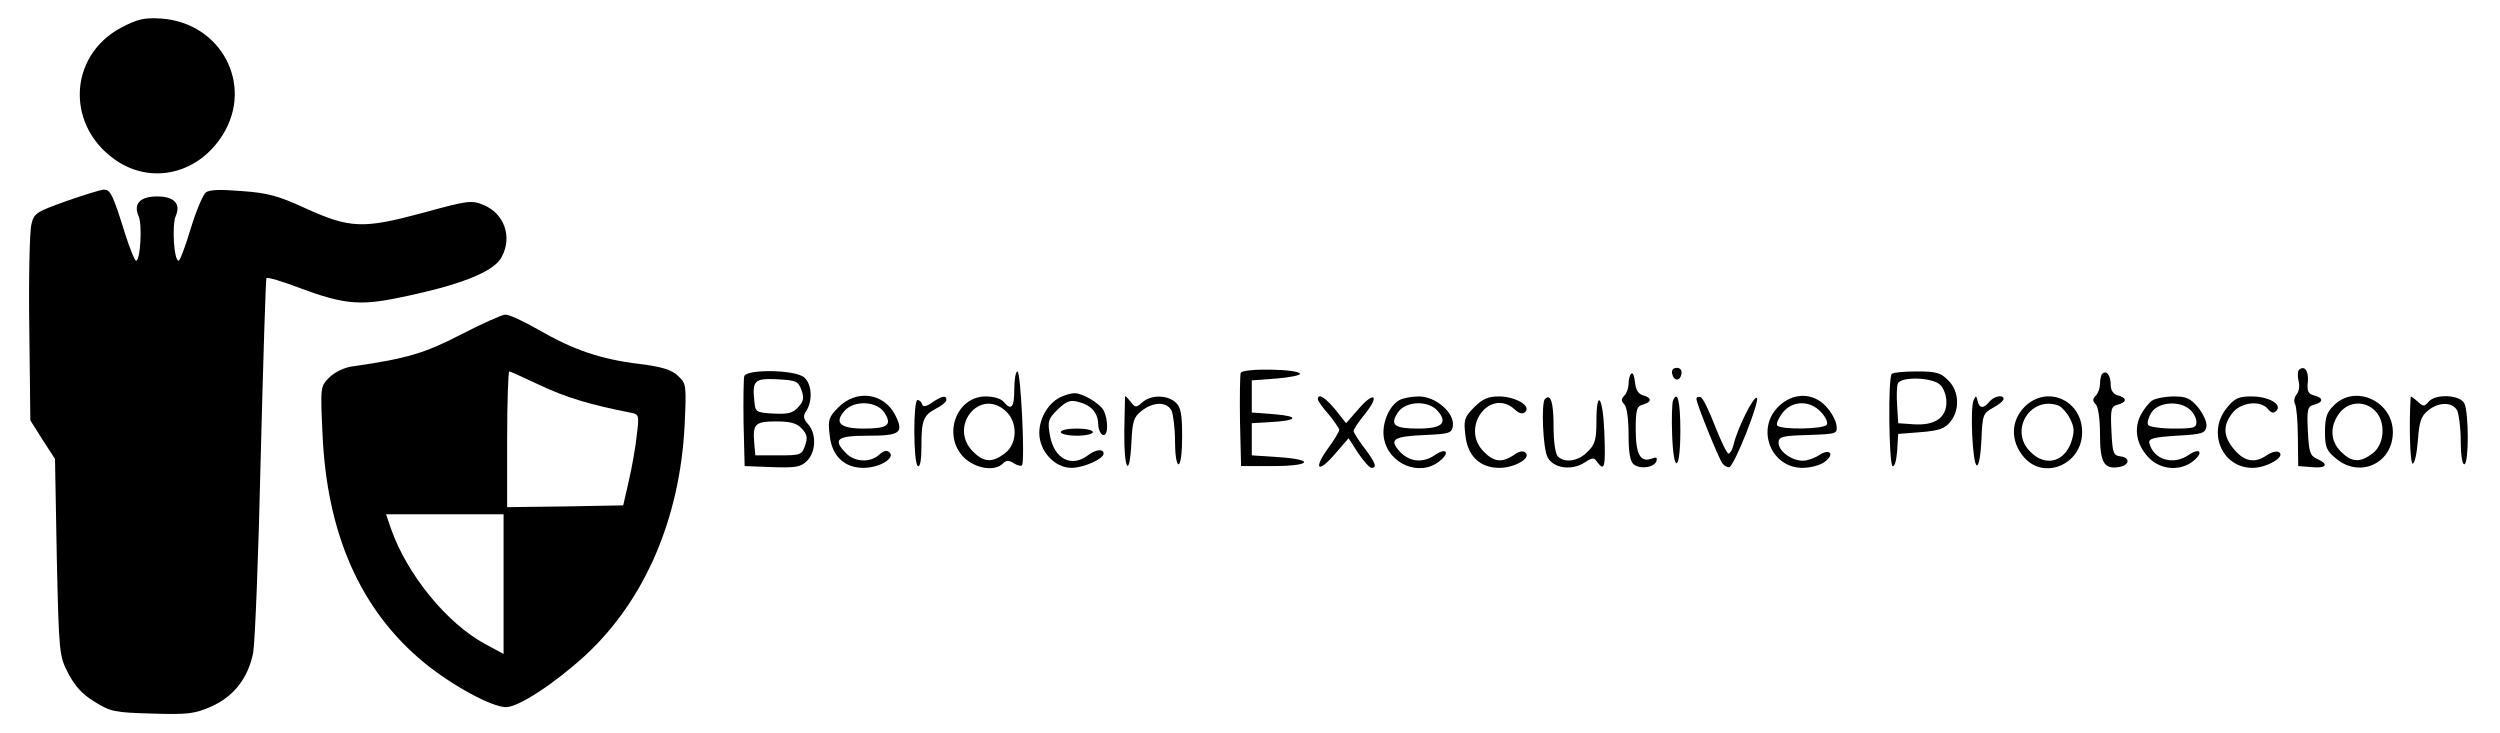
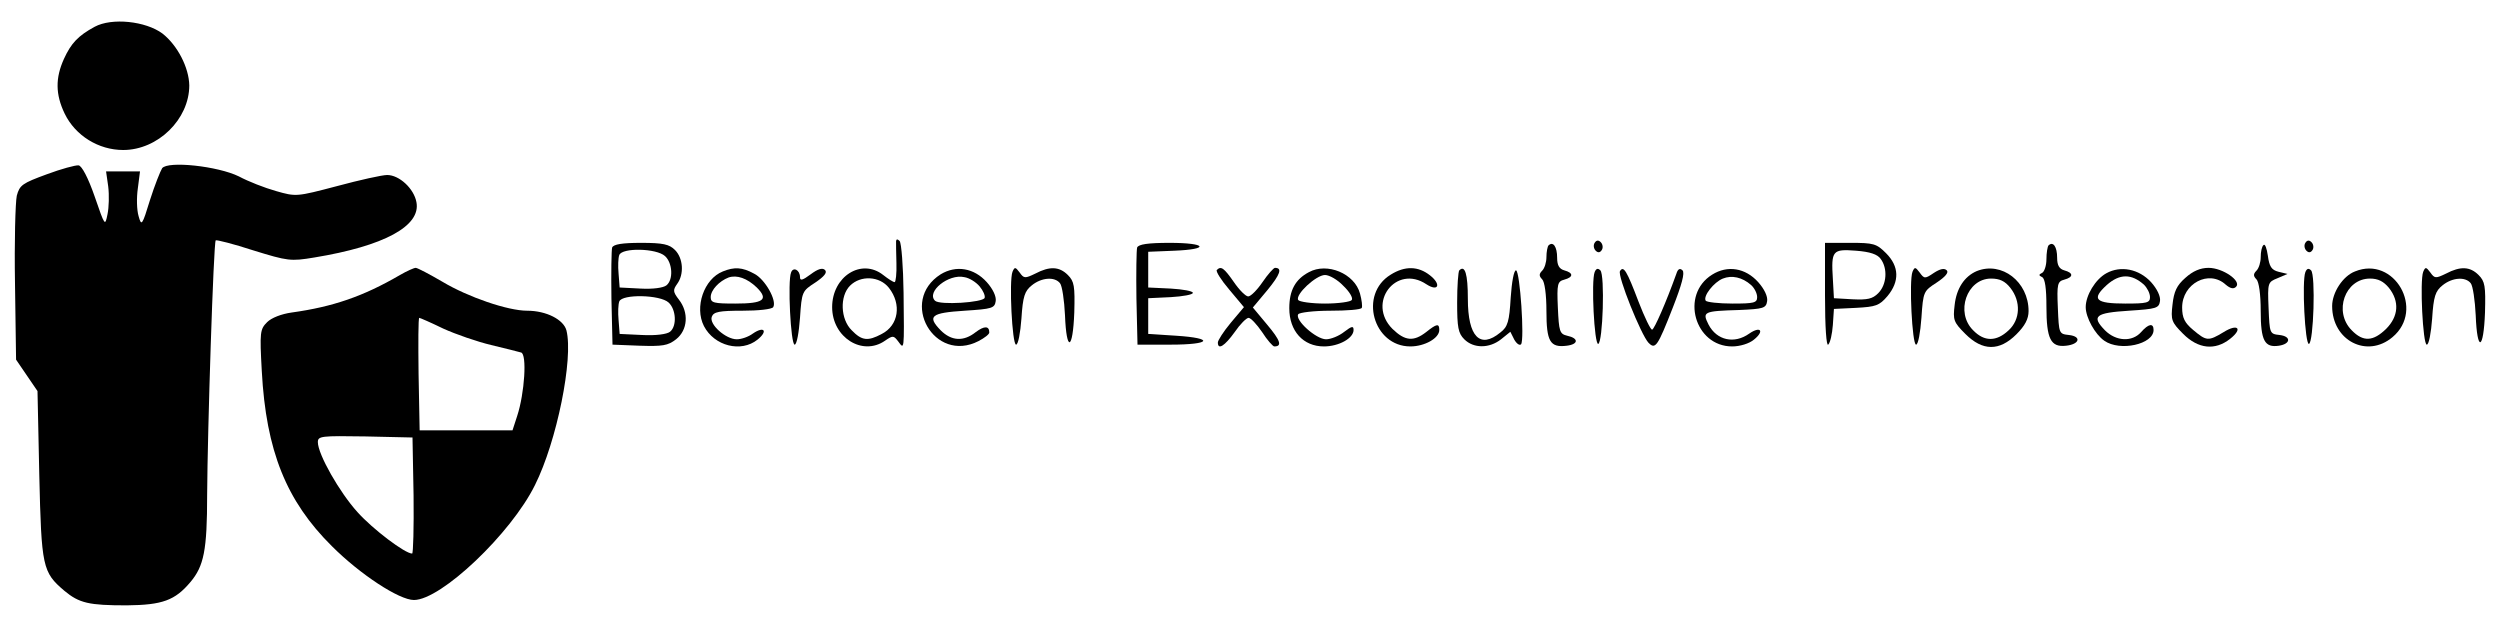
- <svg xmlns="http://www.w3.org/2000/svg" version="1.0" width="700pt" height="205pt" viewBox="0 0 700 205" preserveAspectRatio="xMidYMid meet">
-   <g transform="translate(0,205) scale(0.1,-0.1)" fill="#000000" stroke="none">
-     <path d="M340 1973 c-153 -81 -156 -285 -6 -378 100 -61 224 -28 290 78 87 140 -5 313 -172 325 -48 3 -66 -1 -112 -25z" />
-     <path d="M186 1487 c-84 -30 -91 -34 -98 -65 -5 -18 -8 -149 -6 -291 l3 -258 34 -54 35 -54 5 -275 c6 -271 7 -277 32 -325 18 -35 39 -59 74 -80 45 -28 56 -30 160 -33 99 -3 119 -1 165 19 64 28 105 80 119 152 5 29 15 275 21 547 7 272 14 498 16 501 2 4 45 -9 95 -28 118 -44 165 -49 269 -28 179 36 274 74 295 116 30 56 7 121 -51 145 -33 14 -43 13 -170 -22 -167 -45 -204 -44 -329 13 -74 34 -105 43 -178 48 -61 5 -91 4 -101 -4 -8 -7 -27 -52 -42 -101 -15 -50 -30 -90 -34 -90 -13 0 -19 100 -8 125 15 34 -4 55 -52 55 -48 0 -67 -21 -52 -55 11 -24 5 -125 -7 -125 -4 0 -17 33 -30 73 -34 110 -42 127 -60 126 -9 0 -56 -15 -105 -32z" />
-     <path d="M1290 1113 c-101 -52 -150 -67 -304 -89 -22 -3 -49 -16 -64 -31 -25 -25 -25 -26 -19 -157 12 -282 107 -495 284 -641 78 -64 190 -125 230 -125 35 0 137 67 223 146 166 154 264 383 277 644 5 112 5 116 -19 138 -18 17 -45 25 -108 33 -108 13 -186 40 -281 95 -42 24 -84 44 -95 43 -10 -1 -66 -26 -124 -56z m223 -142 c70 -33 137 -54 255 -77 21 -4 22 -8 15 -62 -3 -31 -13 -88 -22 -127 l-16 -70 -163 -3 -162 -2 0 190 c0 104 3 190 6 190 3 0 42 -18 87 -39z m-103 -557 l0 -195 -52 28 c-106 57 -218 194 -263 322 l-14 41 164 0 165 0 0 -196z" />
-     <path d="M3474 1006 c-2 -6 -3 -68 -2 -137 l3 -124 88 0 c108 0 121 18 17 25 l-75 5 0 45 0 45 50 3 c78 4 86 16 15 22 l-65 5 0 45 0 45 68 5 c37 3 67 9 67 13 0 14 -160 17 -166 3z" />
-     <path d="M4682 1004 c4 -21 22 -23 26 -1 2 10 -3 17 -13 17 -10 0 -15 -6 -13 -16z" />
-     <path d="M6437 1014 c-4 -4 -4 -18 -1 -31 4 -13 1 -30 -6 -38 -6 -8 -8 -20 -4 -26 4 -7 8 -49 8 -93 l1 -81 38 -3 c41 -4 49 8 15 23 -20 9 -23 19 -26 78 -3 62 -1 69 18 74 26 7 26 19 -1 26 -16 4 -20 12 -17 38 3 30 -10 48 -25 33z" />
-     <path d="M2084 997 c-2 -7 -3 -67 -2 -133 l3 -119 77 -3 c67 -2 80 0 98 18 25 25 26 76 3 102 -14 16 -15 23 -5 38 18 29 15 75 -6 93 -24 22 -160 24 -168 4z m160 -39 c8 -22 6 -32 -9 -48 -15 -17 -29 -20 -69 -18 -50 3 -51 4 -54 36 -6 57 1 63 65 60 52 -3 58 -5 67 -30z m1 -108 c15 -16 17 -26 9 -48 -9 -26 -13 -27 -74 -27 l-65 0 -3 33 c-5 55 2 62 61 62 41 0 58 -5 72 -20z" />
-     <path d="M2840 960 c0 -51 -8 -61 -30 -35 -7 9 -29 15 -50 15 -83 0 -122 -110 -61 -171 32 -31 86 -40 109 -17 10 10 17 10 32 0 10 -6 20 -8 22 -4 8 18 -4 262 -13 262 -5 0 -9 -22 -9 -50z m-23 -62 c33 -31 32 -90 -3 -117 -35 -27 -59 -26 -89 4 -71 70 19 182 92 113z" />
-     <path d="M4568 1004 c-5 -4 -8 -17 -8 -29 0 -11 -5 -26 -12 -33 -9 -9 -9 -15 0 -24 7 -7 12 -41 12 -84 0 -50 4 -75 14 -84 19 -15 58 -9 64 9 3 10 0 12 -13 7 -32 -12 -45 12 -45 81 0 56 3 66 20 70 25 7 26 19 1 26 -13 3 -21 15 -23 37 -2 17 -6 28 -10 24z" />
-     <path d="M5297 1003 c-11 -10 -8 -251 2 -258 6 -3 11 16 13 42 l3 48 63 5 c51 4 68 10 83 29 27 33 25 86 -6 116 -20 21 -33 25 -88 25 -35 0 -67 -3 -70 -7z m135 -30 c10 -9 18 -30 18 -49 0 -44 -33 -66 -92 -62 l-43 3 -3 49 c-2 27 -1 55 2 62 8 20 95 18 118 -3z" />
-     <path d="M5886 1003 c-3 -3 -6 -16 -6 -28 0 -11 -5 -26 -12 -33 -9 -9 -9 -15 0 -24 7 -7 12 -41 12 -84 0 -78 11 -98 51 -92 31 4 36 26 7 30 -21 3 -23 9 -26 71 -3 62 -1 69 18 74 26 7 26 19 0 26 -13 3 -20 14 -20 30 0 26 -12 42 -24 30z" />
-     <path d="M2974 940 c-36 -14 -64 -59 -64 -102 0 -51 43 -98 90 -98 34 0 90 25 90 40 0 14 -22 12 -44 -5 -46 -35 -94 -10 -106 55 -7 40 -6 46 21 73 24 23 35 28 57 22 37 -9 56 -30 57 -62 0 -14 6 -28 13 -31 15 -5 16 41 2 69 -11 20 -60 49 -82 48 -7 0 -23 -4 -34 -9z" />
-     <path d="M2348 910 c-28 -28 -30 -36 -25 -78 6 -59 41 -92 95 -92 44 0 89 27 73 43 -7 7 -16 6 -29 -6 -25 -23 -68 -21 -92 3 -40 40 -27 50 60 50 91 0 102 8 76 59 -32 61 -108 71 -158 21z m128 -15 c23 -35 10 -45 -57 -45 -67 0 -84 16 -54 50 27 30 90 27 111 -5z" />
-     <path d="M2610 923 c-17 -12 -25 -13 -28 -5 -2 7 -8 12 -13 12 -12 0 -12 -177 1 -185 6 -4 10 16 10 54 0 74 5 88 41 107 16 8 29 19 29 24 0 14 -12 12 -40 -7z" />
-     <path d="M3150 940 c0 -3 -1 -48 -2 -100 -1 -108 15 -131 20 -28 3 59 6 70 29 88 32 25 69 26 83 1 5 -11 10 -49 10 -85 0 -37 4 -66 10 -66 6 0 10 33 10 78 0 64 -4 82 -18 95 -24 22 -70 22 -94 0 -17 -15 -19 -15 -33 3 -8 10 -15 17 -15 14z" />
-     <path d="M3690 932 c0 -4 13 -23 30 -42 16 -19 29 -39 30 -43 0 -5 -14 -29 -32 -53 -42 -59 -27 -70 20 -15 l38 44 27 -42 c15 -22 32 -41 37 -41 17 0 11 15 -20 56 -16 21 -30 43 -30 47 0 5 14 26 32 48 42 52 26 65 -18 14 l-35 -40 -30 38 c-29 35 -49 47 -49 29z" />
-     <path d="M3917 929 c-29 -17 -49 -68 -42 -106 13 -73 101 -109 156 -64 30 24 19 39 -13 17 -33 -23 -71 -20 -98 9 -32 35 -19 43 70 47 69 3 75 5 78 26 5 36 -48 82 -95 82 -21 0 -46 -5 -56 -11z m108 -29 c30 -34 13 -50 -54 -50 -67 0 -80 10 -57 45 21 32 84 35 111 5z" />
-     <path d="M4128 910 c-28 -28 -30 -36 -25 -78 6 -59 41 -92 95 -92 43 0 89 27 74 42 -7 7 -18 5 -33 -6 -33 -22 -56 -20 -84 9 -68 67 17 182 87 118 13 -12 22 -13 29 -6 17 17 -29 43 -74 43 -30 0 -46 -7 -69 -30z" />
-     <path d="M4326 933 c-11 -11 -6 -137 7 -163 16 -31 67 -39 104 -15 23 15 26 15 37 -1 19 -25 22 -9 18 89 -4 98 -22 120 -22 27 0 -51 -4 -65 -25 -85 -26 -27 -64 -32 -83 -13 -7 7 -12 41 -12 84 0 67 -8 93 -24 77z" />
-     <path d="M4684 927 c-2 -7 -4 -50 -2 -95 4 -112 23 -102 23 11 0 83 -8 117 -21 84z" />
-     <path d="M4750 933 c0 -13 62 -166 73 -181 6 -7 14 -11 19 -10 15 5 87 188 77 194 -9 5 -53 -82 -65 -131 -3 -14 -10 -25 -14 -25 -5 0 -21 35 -38 77 -16 42 -34 79 -40 81 -7 2 -12 0 -12 -5z" />
-     <path d="M4979 911 c-63 -63 -20 -171 68 -171 21 0 49 7 61 16 30 21 17 40 -14 20 -13 -9 -34 -16 -46 -16 -32 0 -68 27 -68 50 0 17 9 20 83 22 81 3 82 3 79 28 -2 14 -15 37 -30 53 -37 39 -93 38 -133 -2z m120 -15 c13 -14 20 -29 16 -35 -7 -13 -131 -15 -139 -2 -3 5 4 20 15 35 27 35 77 36 108 2z" />
-     <path d="M5526 929 c-10 -23 -3 -179 9 -182 6 -1 11 29 13 71 3 70 4 74 32 90 17 9 30 20 30 25 0 13 -27 8 -40 -8 -16 -20 -28 -19 -33 3 -3 15 -5 15 -11 1z" />
-     <path d="M5669 911 c-39 -39 -40 -96 -3 -140 56 -67 164 -22 164 69 0 90 -99 133 -161 71z m96 3 c8 -4 23 -20 31 -36 12 -24 13 -36 4 -64 -19 -58 -73 -72 -115 -29 -61 60 1 159 80 129z" />
-     <path d="M6027 929 c-9 -5 -24 -24 -33 -41 -20 -39 -12 -84 23 -120 33 -34 88 -38 124 -9 30 24 19 39 -13 17 -43 -30 -99 -13 -110 34 -2 12 13 16 77 20 72 4 80 7 83 26 2 12 -9 35 -23 53 -22 26 -34 31 -68 31 -23 0 -50 -5 -60 -11z m105 -26 c10 -9 18 -24 18 -35 0 -16 -8 -18 -64 -18 -36 0 -68 5 -71 10 -4 6 1 22 9 35 20 30 79 34 108 8z" />
-     <path d="M6236 909 c-57 -68 -15 -169 71 -169 41 0 94 32 74 44 -6 4 -21 0 -33 -8 -34 -24 -63 -19 -92 15 -31 37 -33 67 -5 103 24 30 78 36 99 11 10 -12 16 -13 24 -5 17 18 -22 40 -70 40 -35 0 -47 -5 -68 -31z" />
-     <path d="M6535 915 c-20 -19 -25 -34 -25 -74 0 -43 4 -53 31 -75 67 -56 159 -13 159 74 0 87 -106 135 -165 75z m115 -15 c31 -31 27 -93 -6 -119 -35 -27 -59 -26 -89 4 -31 30 -32 73 -4 109 25 32 70 35 99 6z" />
-     <path d="M6750 939 c-5 -73 -2 -185 5 -187 6 -1 12 27 15 64 4 54 9 69 29 85 30 24 67 24 81 0 5 -11 10 -49 10 -85 0 -37 4 -66 10 -66 13 0 13 146 0 171 -13 24 -81 27 -100 4 -12 -14 -15 -14 -31 1 -11 10 -19 15 -19 13z" />
-     <path d="M2970 840 c0 -5 20 -10 45 -10 25 0 45 5 45 10 0 6 -20 10 -45 10 -25 0 -45 -4 -45 -10z" />
+ <svg xmlns="http://www.w3.org/2000/svg" version="1.0" width="700pt" height="173pt" viewBox="0 0 700 173" preserveAspectRatio="xMidYMid meet">
+   <g transform="translate(0,173) scale(0.1,-0.1)" fill="#000000" stroke="none">
+     <path d="M265 1655 c-46 -25 -66 -46 -86 -90 -24 -53 -24 -99 2 -153 30 -62 95 -102 164 -102 97 0 185 86 185 181 -1 50 -33 112 -75 145 -47 35 -142 45 -190 19z" />
+     <path d="M131 1242 c-68 -25 -76 -30 -84 -60 -4 -19 -7 -130 -5 -246 l3 -213 30 -44 30 -44 5 -235 c6 -258 9 -272 70 -324 42 -35 69 -41 175 -41 100 1 135 14 178 65 38 45 47 89 47 245 1 178 18 706 24 712 2 2 50 -10 105 -28 97 -30 105 -31 171 -20 195 32 299 88 286 155 -7 38 -48 76 -82 76 -14 0 -77 -14 -140 -31 -114 -30 -115 -30 -171 -14 -32 9 -78 27 -104 41 -59 29 -199 44 -215 23 -5 -8 -21 -48 -34 -89 -22 -72 -24 -74 -32 -45 -5 17 -6 51 -2 78 l6 47 -47 0 -48 0 6 -42 c3 -24 2 -59 -2 -78 -7 -34 -7 -34 -36 50 -18 52 -36 86 -45 87 -8 1 -49 -10 -89 -25z" />
+     <path d="M2509 1055 c0 -6 0 -34 1 -62 1 -29 -2 -53 -5 -53 -4 0 -18 9 -32 20 -61 48 -143 -4 -143 -90 0 -85 85 -138 148 -94 22 15 24 15 37 -2 17 -23 17 -29 15 136 -1 74 -6 139 -11 145 -6 6 -9 6 -10 0z m-20 -131 c36 -46 27 -105 -20 -129 -39 -21 -56 -19 -84 10 -32 31 -34 96 -5 125 30 30 83 27 109 -6z" />
+     <path d="M4465 1050 c-4 -6 -3 -16 3 -22 6 -6 12 -6 17 2 4 6 3 16 -3 22 -6 6 -12 6 -17 -2z" />
+     <path d="M6455 1050 c-4 -6 -3 -16 3 -22 6 -6 12 -6 17 2 4 6 3 16 -3 22 -6 6 -12 6 -17 -2z" />
+     <path d="M1714 1037 c-2 -7 -3 -71 -2 -143 l3 -129 76 -3 c64 -2 79 0 102 18 33 26 36 75 8 111 -17 22 -17 27 -5 44 20 27 17 72 -6 95 -16 16 -33 20 -95 20 -53 0 -77 -4 -81 -13z m148 -24 c21 -19 24 -66 4 -82 -9 -7 -38 -11 -73 -9 l-58 3 -3 39 c-2 21 -1 44 2 52 8 21 104 19 128 -3z m10 -130 c21 -19 24 -66 4 -82 -9 -7 -40 -11 -78 -9 l-63 3 -3 39 c-2 21 -1 44 2 52 8 21 114 19 138 -3z" />
+     <path d="M3184 1037 c-2 -7 -3 -71 -2 -143 l3 -129 93 0 c113 0 124 18 15 25 l-78 5 0 50 0 50 63 3 c34 2 62 7 62 12 0 5 -28 10 -62 12 l-63 3 0 50 0 50 73 3 c101 4 91 22 -13 22 -61 0 -87 -4 -91 -13z" />
+     <path d="M4336 1043 c-3 -3 -6 -18 -6 -33 0 -14 -5 -31 -12 -38 -9 -9 -9 -15 0 -24 7 -7 12 -42 12 -89 0 -85 10 -103 57 -97 33 4 34 21 1 28 -21 5 -23 12 -26 79 -3 66 -1 73 18 78 26 7 26 19 0 26 -14 4 -20 14 -20 35 0 31 -11 47 -24 35z" />
+     <path d="M5110 903 c0 -91 4 -143 9 -138 6 6 11 30 13 55 l3 45 62 3 c55 3 65 6 88 33 34 41 33 83 -4 120 -27 27 -35 29 -100 29 l-71 0 0 -147z m156 102 c20 -27 17 -72 -7 -96 -16 -16 -30 -19 -72 -17 l-52 3 -3 54 c-5 80 -1 84 65 79 39 -3 60 -10 69 -23z" />
+     <path d="M5736 1043 c-3 -3 -6 -21 -6 -39 0 -18 -6 -35 -12 -38 -10 -5 -10 -7 0 -12 8 -4 12 -31 12 -83 0 -90 12 -114 55 -109 38 4 44 26 8 30 -28 3 -28 4 -31 76 -3 67 -1 74 18 79 26 7 26 19 0 26 -14 4 -20 14 -20 35 0 31 -11 47 -24 35z" />
+     <path d="M6338 1044 c-5 -4 -8 -19 -8 -34 0 -14 -5 -31 -12 -38 -9 -9 -9 -15 0 -24 7 -7 12 -42 12 -89 0 -83 11 -103 51 -97 33 5 35 26 2 30 -28 3 -28 4 -31 76 -3 71 -2 72 25 83 l28 12 -25 6 c-20 5 -26 15 -30 45 -3 21 -8 34 -12 30z" />
+     <path d="M1120 960 c-103 -60 -188 -89 -303 -105 -29 -4 -57 -15 -69 -27 -20 -20 -21 -28 -15 -137 12 -224 69 -364 196 -490 80 -80 189 -151 230 -151 76 0 272 186 339 322 61 122 108 354 88 433 -8 30 -56 55 -110 55 -54 0 -165 38 -237 81 -36 21 -70 39 -75 39 -5 0 -25 -9 -44 -20z m121 -150 c35 -16 96 -37 134 -46 39 -9 76 -19 84 -21 17 -4 10 -114 -11 -178 l-13 -40 -130 0 -130 0 -3 158 c-1 86 -1 157 2 157 2 0 32 -13 67 -30z m-83 -467 c1 -90 -1 -163 -4 -163 -20 0 -110 68 -153 116 -50 55 -111 162 -111 196 0 17 9 18 133 16 l132 -3 3 -162z" />
+     <path d="M2024 970 c-53 -21 -80 -100 -53 -153 29 -56 104 -75 150 -38 30 24 19 39 -13 17 -12 -9 -32 -16 -45 -16 -31 0 -78 42 -70 63 5 14 21 17 86 17 44 0 82 4 86 10 11 18 -23 79 -54 94 -33 18 -55 19 -87 6z m95 -45 c34 -34 19 -45 -60 -45 -60 0 -69 2 -69 18 0 20 24 45 50 55 23 8 52 -2 79 -28z" />
+     <path d="M2215 967 c-10 -24 -1 -202 10 -202 6 0 12 34 15 75 5 74 6 75 43 99 25 17 34 28 27 35 -7 7 -20 3 -40 -12 -23 -17 -30 -19 -30 -8 0 20 -19 30 -25 13z" />
+     <path d="M2634 962 c-118 -75 -18 -251 106 -187 17 9 30 19 30 24 0 19 -14 19 -38 1 -34 -27 -68 -25 -98 5 -39 40 -27 49 67 55 77 5 84 7 87 27 2 13 -8 34 -25 53 -36 40 -86 48 -129 22z m109 -34 c10 -12 16 -26 14 -32 -4 -13 -126 -21 -139 -8 -25 25 38 76 82 66 14 -2 33 -14 43 -26z" />
+     <path d="M2835 969 c-10 -25 -1 -204 10 -204 6 0 12 33 15 73 4 62 9 77 29 93 27 22 64 25 79 6 6 -7 12 -48 14 -90 4 -104 22 -99 26 8 2 74 0 87 -18 105 -24 24 -51 25 -91 4 -29 -14 -32 -14 -44 3 -12 16 -14 16 -20 2z" />
+     <path d="M3407 974 c-3 -4 12 -28 35 -55 l41 -49 -37 -44 c-20 -24 -36 -49 -36 -55 0 -22 19 -10 47 29 15 22 33 40 39 40 6 0 23 -18 38 -40 14 -22 30 -40 34 -40 23 0 17 17 -20 61 l-40 48 41 49 c36 44 42 62 21 62 -4 0 -20 -18 -35 -40 -15 -22 -33 -40 -40 -40 -7 0 -25 18 -40 40 -28 40 -36 46 -48 34z" />
+     <path d="M3665 968 c-38 -20 -55 -51 -55 -101 0 -64 39 -107 97 -107 42 0 83 23 83 46 0 12 -5 11 -26 -5 -15 -12 -38 -21 -51 -21 -28 0 -88 54 -78 70 3 5 44 10 90 10 46 0 86 3 88 8 2 4 0 22 -5 40 -15 56 -92 88 -143 60z m96 -38 c17 -16 28 -34 24 -40 -3 -5 -37 -10 -75 -10 -38 0 -72 5 -75 10 -9 15 50 70 75 70 12 0 35 -13 51 -30z" />
+     <path d="M3894 961 c-90 -55 -49 -201 55 -201 40 0 81 23 81 46 0 19 -7 18 -37 -6 -35 -27 -59 -25 -94 9 -73 73 10 182 95 125 34 -22 42 0 10 25 -33 26 -70 27 -110 2z" />
+     <path d="M4086 973 c-3 -3 -6 -44 -6 -90 0 -70 3 -86 20 -103 26 -26 70 -26 103 0 l26 21 11 -22 c7 -12 15 -17 19 -13 10 13 -3 204 -14 207 -6 1 -12 -32 -15 -76 -4 -67 -8 -82 -29 -98 -57 -47 -91 -12 -91 94 0 70 -8 96 -24 80z" />
+     <path d="M4465 968 c-10 -25 -1 -203 10 -201 13 4 19 193 6 206 -7 7 -12 5 -16 -5z" />
+     <path d="M4536 971 c-8 -12 59 -179 80 -201 19 -19 25 -11 68 99 25 64 34 97 27 104 -7 7 -13 4 -17 -9 -29 -81 -62 -156 -68 -157 -4 -1 -21 34 -38 78 -33 87 -42 102 -52 86z" />
+     <path d="M4794 961 c-90 -56 -49 -201 56 -201 22 0 48 8 61 19 30 24 19 39 -13 17 -42 -30 -91 -19 -114 25 -18 36 -15 38 86 41 68 3 75 5 78 25 2 13 -8 34 -25 53 -36 40 -86 48 -129 21z m109 -29 c9 -8 17 -23 17 -34 0 -16 -9 -18 -69 -18 -39 0 -72 4 -75 8 -8 13 23 52 48 62 25 10 54 4 79 -18z" />
+     <path d="M5355 969 c-10 -25 -1 -204 10 -204 6 0 12 34 15 75 5 74 6 75 43 99 24 16 34 28 28 34 -7 7 -19 4 -36 -7 -25 -17 -27 -17 -40 1 -12 16 -14 16 -20 2z" />
+     <path d="M5535 971 c-35 -15 -57 -49 -62 -95 -5 -42 -3 -48 30 -81 48 -48 95 -49 143 -1 24 24 34 43 34 65 0 82 -75 140 -145 112z m94 -47 c30 -38 28 -89 -5 -119 -34 -32 -68 -32 -99 0 -51 50 -18 145 50 145 24 0 39 -7 54 -26z" />
+     <path d="M5898 965 c-31 -17 -58 -62 -58 -95 0 -29 26 -76 52 -94 44 -31 138 -10 138 30 0 20 -14 18 -35 -6 -25 -28 -70 -26 -101 5 -39 40 -27 49 67 55 77 5 84 7 87 27 2 13 -8 34 -25 53 -34 37 -85 47 -125 25z m105 -32 c9 -9 17 -24 17 -35 0 -16 -9 -18 -69 -18 -84 0 -96 12 -52 52 36 32 69 32 104 1z" />
+     <path d="M6119 952 c-24 -21 -32 -38 -36 -75 -5 -43 -3 -49 30 -82 42 -42 89 -47 131 -14 37 29 22 44 -18 19 -43 -26 -48 -25 -85 6 -24 20 -31 34 -31 63 0 67 75 107 122 64 13 -11 22 -13 29 -6 16 16 -37 53 -77 53 -23 0 -44 -9 -65 -28z" />
+     <path d="M6455 968 c-10 -25 -1 -203 10 -201 13 4 19 193 6 206 -7 7 -12 5 -16 -5z" />
+     <path d="M6594 970 c-34 -13 -64 -59 -64 -97 0 -97 98 -147 169 -87 92 77 5 229 -105 184z m95 -46 c30 -38 27 -80 -8 -115 -36 -35 -64 -37 -96 -4 -52 52 -19 145 51 145 23 0 38 -8 53 -26z" />
+     <path d="M6785 969 c-10 -25 -1 -204 10 -204 6 0 12 33 15 73 4 62 9 77 29 93 27 22 64 25 79 6 6 -7 12 -48 14 -90 4 -104 22 -99 26 8 2 74 0 87 -18 105 -24 24 -51 25 -91 4 -29 -14 -32 -14 -44 3 -12 16 -14 16 -20 2z" />
  </g>
</svg>
